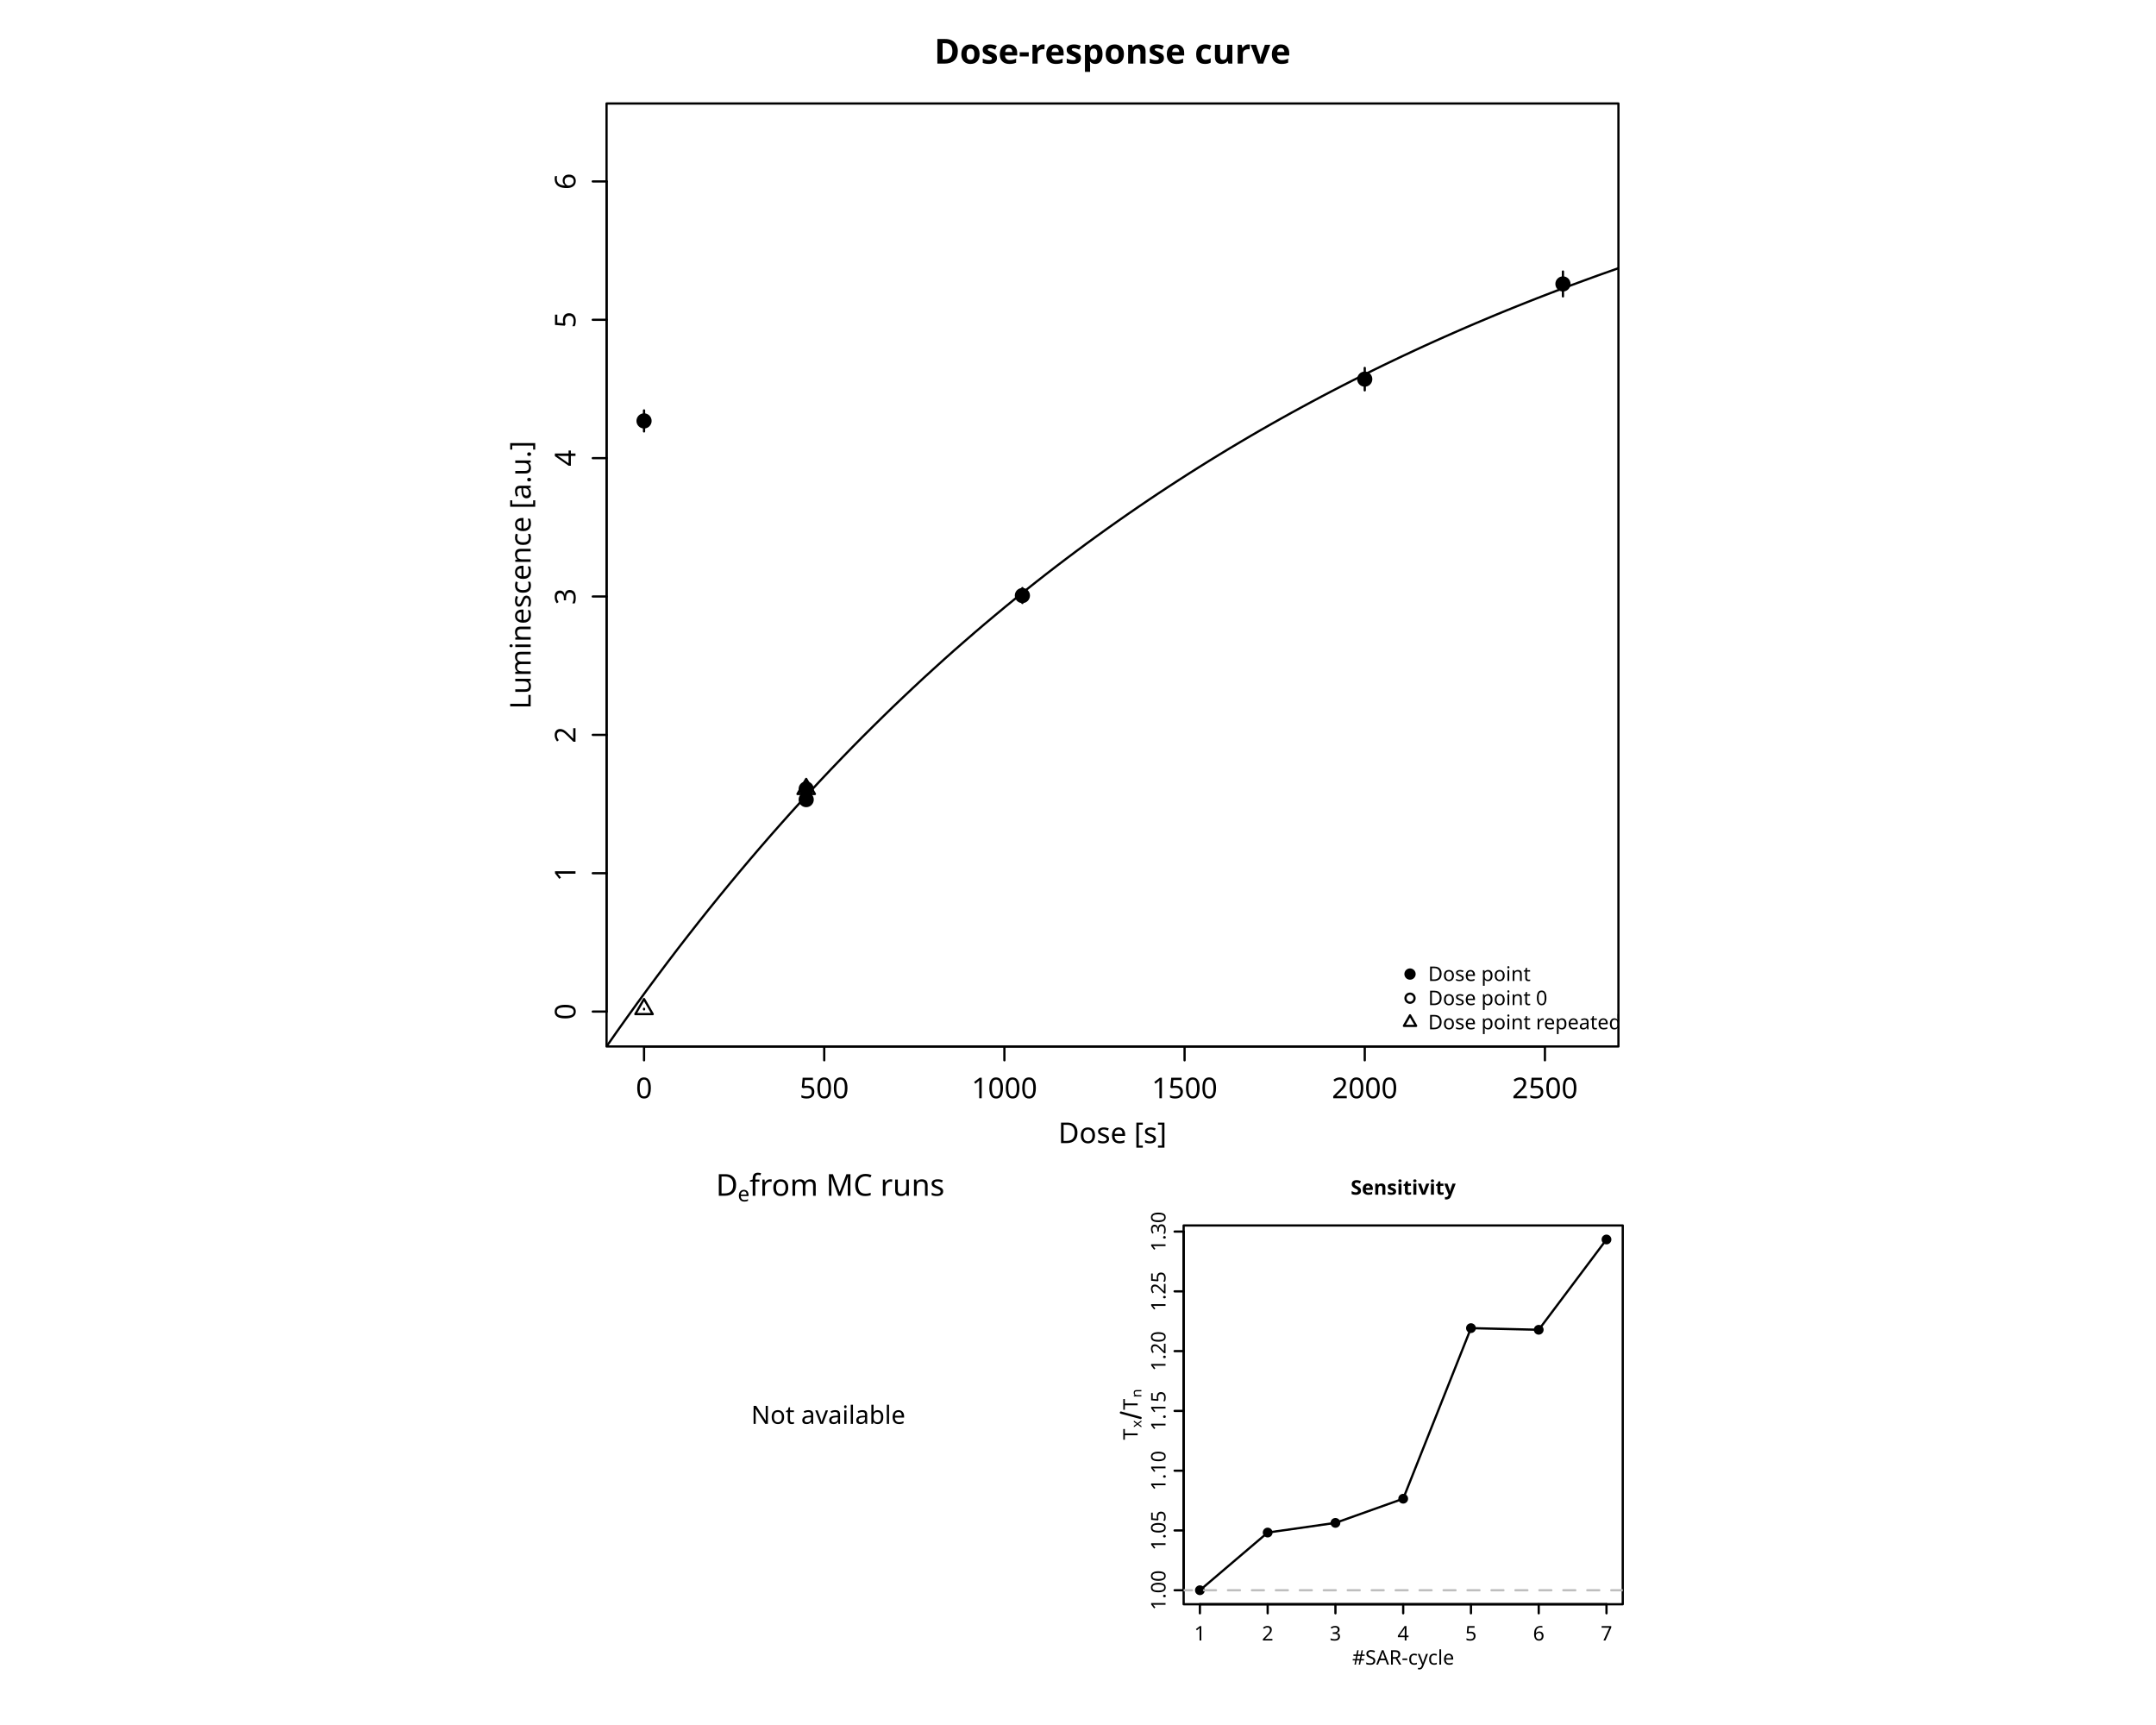
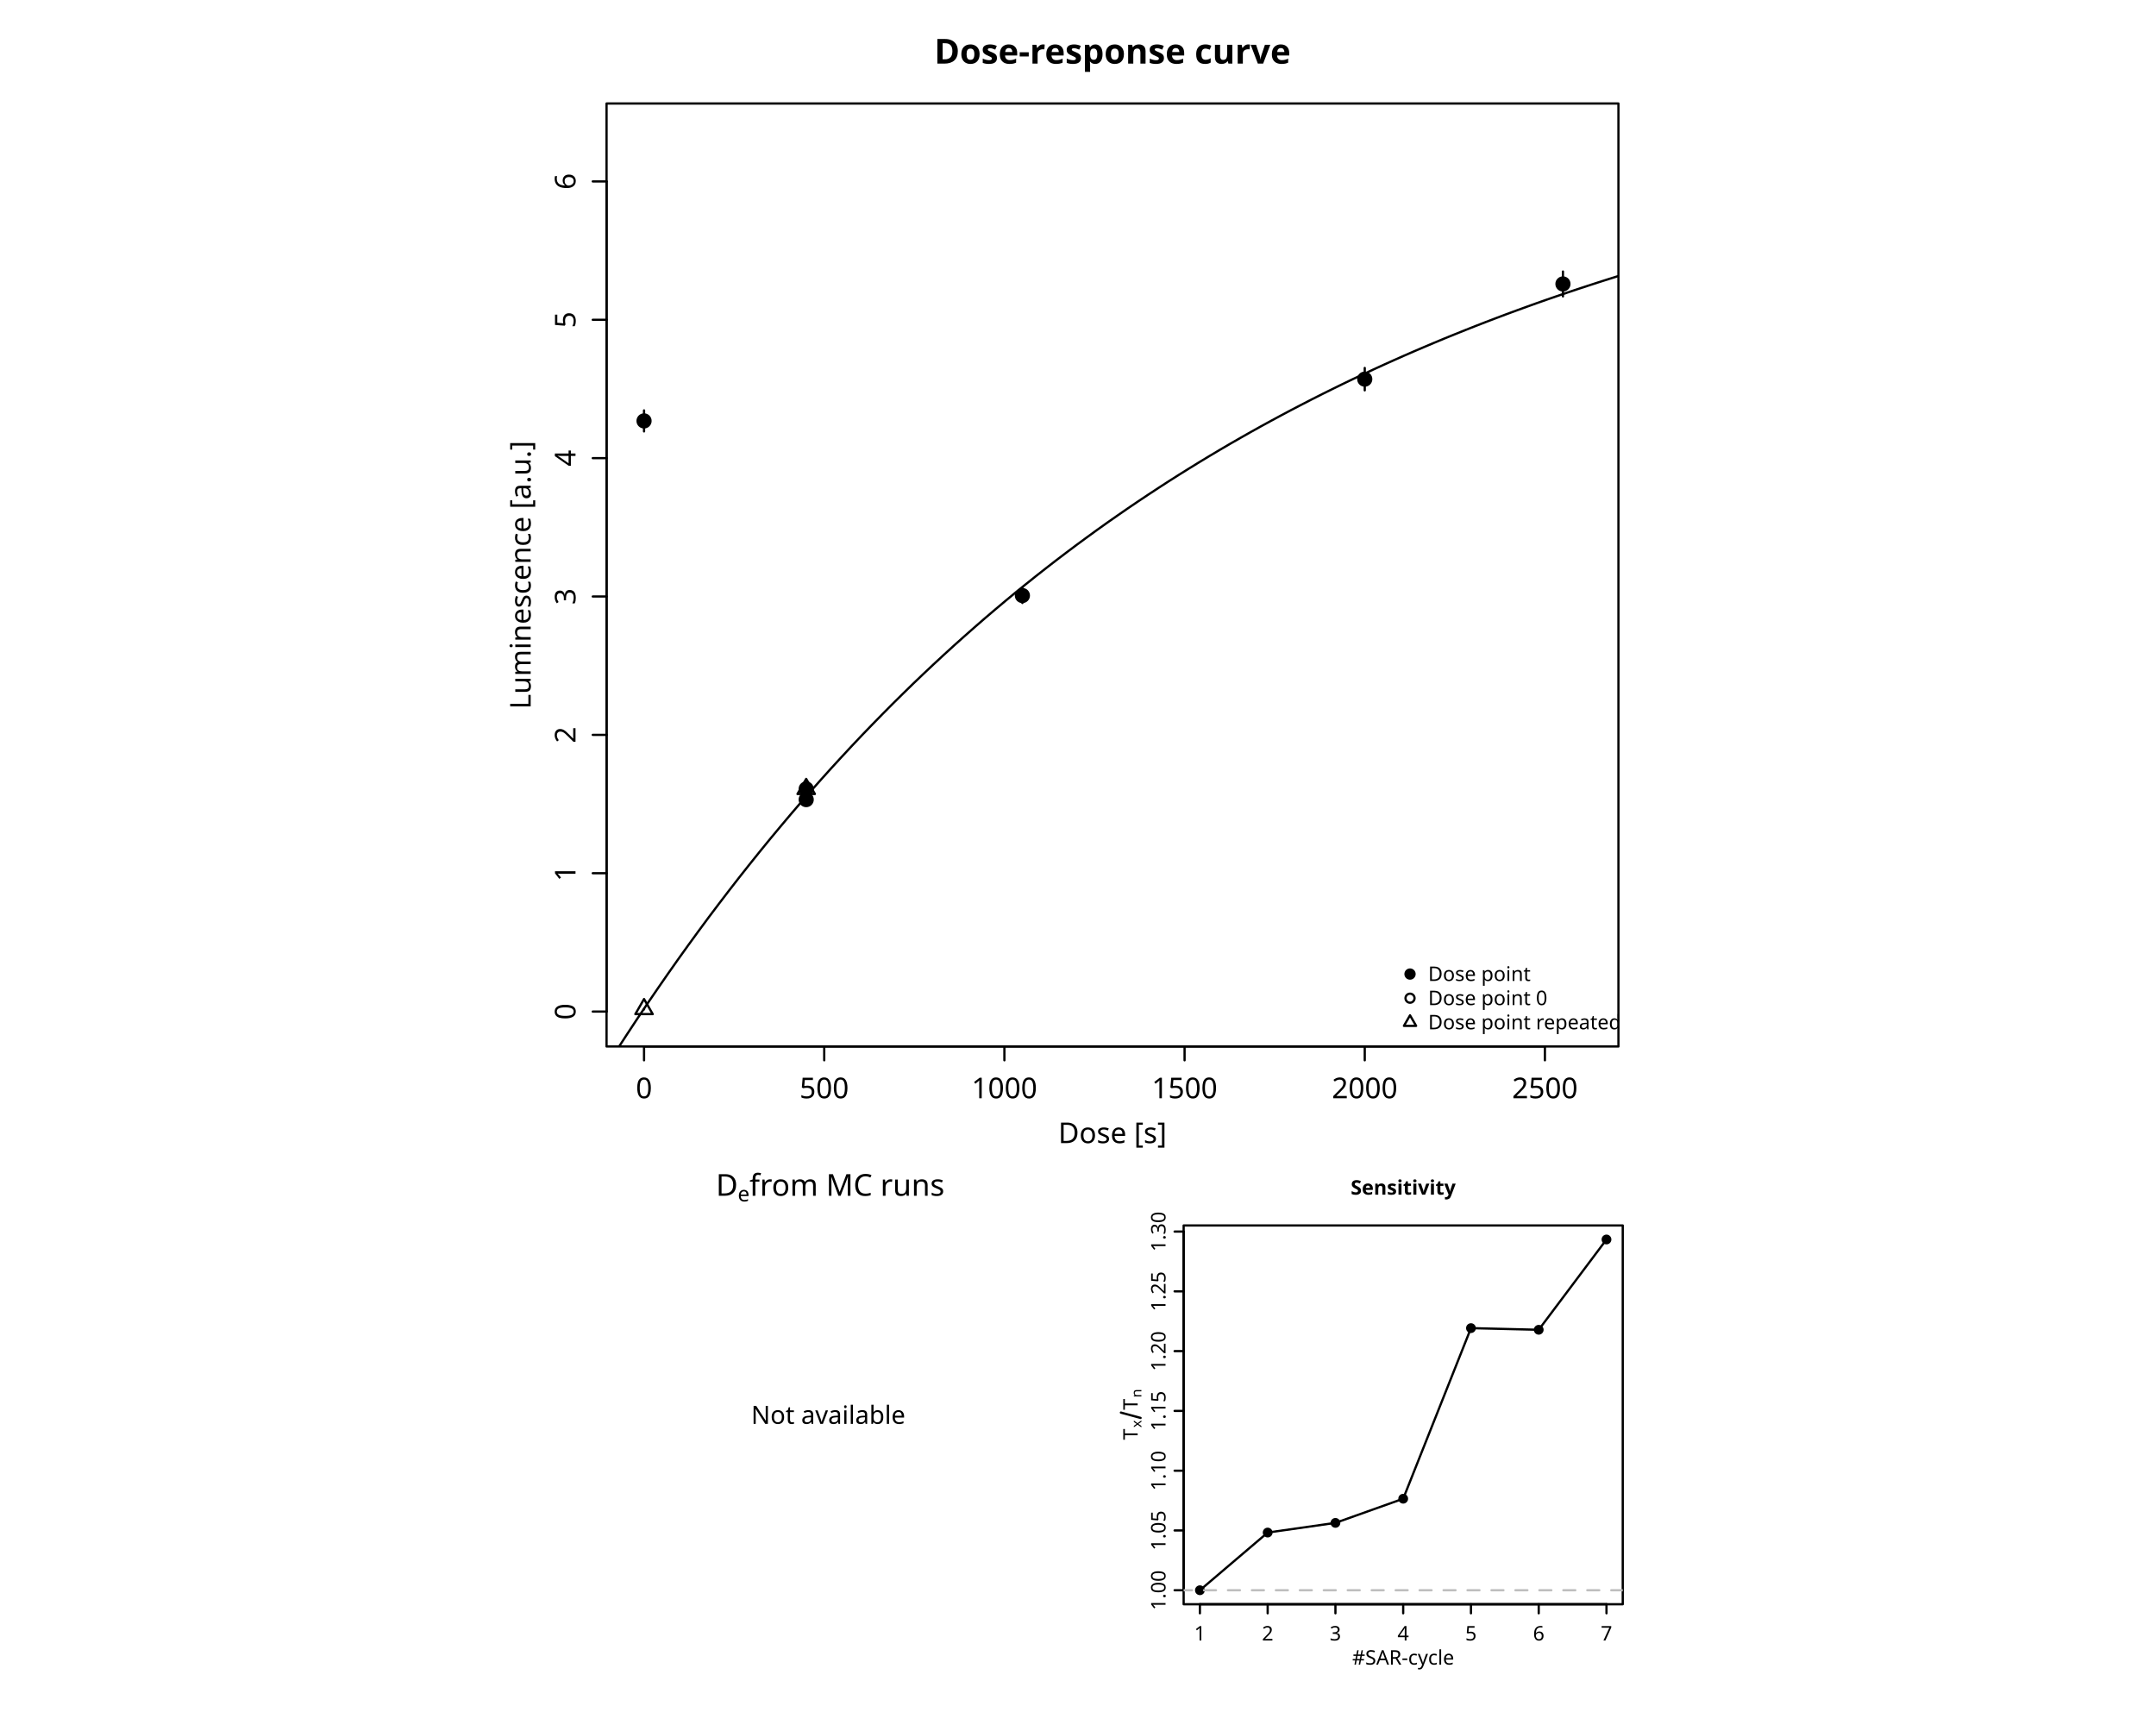
<svg xmlns="http://www.w3.org/2000/svg" class="svglite" data-engine-version="2.0" width="720.00pt" height="576.00pt" viewBox="0 0 720.00 576.00">
  <defs>
    <style type="text/css">
    .svglite line, .svglite polyline, .svglite polygon, .svglite path, .svglite rect, .svglite circle {
      fill: none;
      stroke: #000000;
      stroke-linecap: round;
      stroke-linejoin: round;
      stroke-miterlimit: 10.00;
    }
  </style>
  </defs>
  <rect width="100%" height="100%" style="stroke: none; fill: #FFFFFF;" />
  <defs>
    <clipPath id="cpMC4wMHw3MjAuMDB8MC4wMHw1NzYuMDA=">
      <rect x="0.00" y="0.00" width="720.00" height="576.00" />
    </clipPath>
  </defs>
  <g clip-path="url(#cpMC4wMHw3MjAuMDB8MC4wMHw1NzYuMDA=)">
</g>
  <defs>
    <clipPath id="cpMjAyLjU2fDU0MC40OHwzNC41NnwzNDkuNDQ=">
      <rect x="202.56" y="34.56" width="337.92" height="314.88" />
    </clipPath>
  </defs>
  <g clip-path="url(#cpMjAyLjU2fDU0MC40OHwzNC41NnwzNDkuNDQ=)">
    <circle cx="215.08" cy="140.55" r="2.16" style="stroke-width: 0.75; fill: #000000;" />
    <circle cx="269.23" cy="267.00" r="2.16" style="stroke-width: 0.75; fill: #000000;" />
    <circle cx="341.43" cy="198.86" r="2.16" style="stroke-width: 0.75; fill: #000000;" />
    <circle cx="455.76" cy="126.60" r="2.16" style="stroke-width: 0.75; fill: #000000;" />
    <circle cx="521.95" cy="94.81" r="2.16" style="stroke-width: 0.75; fill: #000000;" />
    <circle cx="269.23" cy="263.44" r="2.16" style="stroke-width: 0.75; fill: #000000;" />
  </g>
  <g clip-path="url(#cpMC4wMHw3MjAuMDB8MC4wMHw1NzYuMDA=)">
    <line x1="215.08" y1="349.44" x2="515.93" y2="349.44" style="stroke-width: 0.75;" />
    <line x1="215.08" y1="349.44" x2="215.08" y2="354.05" style="stroke-width: 0.75;" />
    <line x1="275.25" y1="349.44" x2="275.25" y2="354.05" style="stroke-width: 0.75;" />
    <line x1="335.42" y1="349.44" x2="335.42" y2="354.05" style="stroke-width: 0.75;" />
    <line x1="395.59" y1="349.44" x2="395.59" y2="354.05" style="stroke-width: 0.75;" />
    <line x1="455.76" y1="349.44" x2="455.76" y2="354.05" style="stroke-width: 0.75;" />
    <line x1="515.93" y1="349.44" x2="515.93" y2="354.05" style="stroke-width: 0.75;" />
    <text x="215.08" y="366.72" text-anchor="middle" style="font-size: 9.60px; font-family: sans;" textLength="5.34px" lengthAdjust="spacingAndGlyphs">0</text>
    <text x="275.25" y="366.72" text-anchor="middle" style="font-size: 9.60px; font-family: sans;" textLength="16.02px" lengthAdjust="spacingAndGlyphs">500</text>
    <text x="335.42" y="366.72" text-anchor="middle" style="font-size: 9.60px; font-family: sans;" textLength="21.36px" lengthAdjust="spacingAndGlyphs">1000</text>
    <text x="395.59" y="366.72" text-anchor="middle" style="font-size: 9.60px; font-family: sans;" textLength="21.36px" lengthAdjust="spacingAndGlyphs">1500</text>
    <text x="455.76" y="366.72" text-anchor="middle" style="font-size: 9.60px; font-family: sans;" textLength="21.36px" lengthAdjust="spacingAndGlyphs">2000</text>
    <text x="515.93" y="366.72" text-anchor="middle" style="font-size: 9.60px; font-family: sans;" textLength="21.36px" lengthAdjust="spacingAndGlyphs">2500</text>
    <line x1="202.56" y1="337.78" x2="202.56" y2="60.58" style="stroke-width: 0.75;" />
    <line x1="202.56" y1="337.78" x2="197.95" y2="337.78" style="stroke-width: 0.75;" />
    <line x1="202.56" y1="291.58" x2="197.95" y2="291.58" style="stroke-width: 0.75;" />
    <line x1="202.56" y1="245.38" x2="197.95" y2="245.38" style="stroke-width: 0.75;" />
    <line x1="202.56" y1="199.18" x2="197.95" y2="199.18" style="stroke-width: 0.75;" />
    <line x1="202.56" y1="152.98" x2="197.95" y2="152.98" style="stroke-width: 0.75;" />
    <line x1="202.56" y1="106.78" x2="197.95" y2="106.78" style="stroke-width: 0.75;" />
    <line x1="202.56" y1="60.58" x2="197.95" y2="60.58" style="stroke-width: 0.75;" />
    <text transform="translate(192.19,337.78) rotate(-90)" text-anchor="middle" style="font-size: 9.60px; font-family: sans;" textLength="5.34px" lengthAdjust="spacingAndGlyphs">0</text>
    <text transform="translate(192.19,291.58) rotate(-90)" text-anchor="middle" style="font-size: 9.60px; font-family: sans;" textLength="5.34px" lengthAdjust="spacingAndGlyphs">1</text>
    <text transform="translate(192.19,245.38) rotate(-90)" text-anchor="middle" style="font-size: 9.60px; font-family: sans;" textLength="5.34px" lengthAdjust="spacingAndGlyphs">2</text>
    <text transform="translate(192.19,199.18) rotate(-90)" text-anchor="middle" style="font-size: 9.60px; font-family: sans;" textLength="5.34px" lengthAdjust="spacingAndGlyphs">3</text>
    <text transform="translate(192.19,152.98) rotate(-90)" text-anchor="middle" style="font-size: 9.60px; font-family: sans;" textLength="5.34px" lengthAdjust="spacingAndGlyphs">4</text>
    <text transform="translate(192.19,106.78) rotate(-90)" text-anchor="middle" style="font-size: 9.60px; font-family: sans;" textLength="5.34px" lengthAdjust="spacingAndGlyphs">5</text>
    <text transform="translate(192.19,60.58) rotate(-90)" text-anchor="middle" style="font-size: 9.60px; font-family: sans;" textLength="5.34px" lengthAdjust="spacingAndGlyphs">6</text>
    <polygon points="202.56,349.44 540.48,349.44 540.48,34.56 202.56,34.56 " style="stroke-width: 0.75; fill: none;" />
  </g>
  <defs>
    <clipPath id="cpMTY4LjAwfDU1Mi4wMHwwLjAwfDM4NC4wMA==">
      <rect x="168.00" y="0.00" width="384.00" height="384.00" />
    </clipPath>
  </defs>
  <g clip-path="url(#cpMTY4LjAwfDU1Mi4wMHwwLjAwfDM4NC4wMA==)">
    <text x="371.52" y="381.70" text-anchor="middle" style="font-size: 9.60px; font-family: sans;" textLength="35.22px" lengthAdjust="spacingAndGlyphs">Dose [s]</text>
    <text transform="translate(177.22,192.00) rotate(-90)" text-anchor="middle" style="font-size: 9.60px; font-family: sans;" textLength="85.93px" lengthAdjust="spacingAndGlyphs">Luminescence [a.u.]</text>
    <text x="371.52" y="21.24" text-anchor="middle" style="font-size: 11.52px; font-weight: bold; font-family: sans;" textLength="109.52px" lengthAdjust="spacingAndGlyphs">Dose-response curve</text>
  </g>
  <g clip-path="url(#cpMjAyLjU2fDU0MC40OHwzNC41NnwzNDkuNDQ=)">
-     <polyline points="202.56,349.42 205.97,344.54 209.39,339.74 212.80,335.00 215.08,331.88 216.21,330.33 219.63,325.72 223.04,321.18 226.45,316.70 229.87,312.29 233.28,307.94 236.69,303.66 240.11,299.43 243.52,295.27 246.93,291.16 250.35,287.11 253.76,283.12 257.17,279.19 260.59,275.31 264.00,271.48 267.41,267.72 270.83,264.00 274.24,260.34 277.65,256.73 281.07,253.17 284.48,249.66 287.89,246.20 291.31,242.80 294.72,239.44 298.13,236.12 301.55,232.86 304.96,229.64 308.37,226.46 311.79,223.34 315.20,220.25 318.61,217.21 322.03,214.22 325.44,211.26 328.85,208.35 332.27,205.48 335.68,202.65 339.09,199.86 342.51,197.11 345.92,194.40 349.33,191.73 352.75,189.09 356.16,186.50 359.57,183.94 362.99,181.41 366.40,178.93 369.81,176.48 373.23,174.06 376.64,171.68 380.05,169.33 383.47,167.01 386.88,164.73 390.29,162.48 393.71,160.26 397.12,158.07 400.53,155.92 403.95,153.79 407.36,151.70 410.77,149.63 414.19,147.60 417.60,145.59 421.01,143.61 424.43,141.66 427.84,139.74 431.25,137.85 434.67,135.98 438.08,134.14 441.49,132.32 444.91,130.53 448.32,128.77 451.73,127.03 455.15,125.32 458.56,123.63 461.97,121.96 465.39,120.32 468.80,118.70 472.21,117.11 475.63,115.53 479.04,113.98 482.45,112.46 485.87,110.95 489.28,109.46 492.69,108.00 496.11,106.56 499.52,105.13 502.93,103.73 506.35,102.35 509.76,100.99 513.17,99.64 516.59,98.32 520.00,97.01 523.41,95.73 526.83,94.46 530.24,93.21 533.65,91.97 537.07,90.76 540.48,89.56 " style="stroke-width: 0.75;" />
+     <polyline points="202.56,355.98 205.97,350.64 209.39,345.38 212.80,340.21 215.08,336.81 216.21,335.12 219.63,330.12 223.04,325.19 226.45,320.35 229.87,315.58 233.28,310.90 236.69,306.28 240.11,301.75 243.52,297.29 246.93,292.90 250.35,288.58 253.76,284.33 257.17,280.15 260.59,276.04 264.00,271.99 267.41,268.01 270.83,264.10 274.24,260.25 277.65,256.46 281.07,252.74 284.48,249.07 287.89,245.46 291.31,241.92 294.72,238.43 298.13,234.99 301.55,231.62 304.96,228.29 308.37,225.03 311.79,221.81 315.20,218.65 318.61,215.54 322.03,212.48 325.44,209.47 328.85,206.50 332.27,203.59 335.68,200.72 339.09,197.90 342.51,195.13 345.92,192.40 349.33,189.72 352.75,187.07 356.16,184.48 359.57,181.92 362.99,179.41 366.40,176.93 369.81,174.50 373.23,172.11 376.64,169.75 380.05,167.44 383.47,165.16 386.88,162.92 390.29,160.71 393.71,158.54 397.12,156.41 400.53,154.31 403.95,152.24 407.36,150.21 410.77,148.21 414.19,146.25 417.60,144.31 421.01,142.41 424.43,140.54 427.84,138.70 431.25,136.89 434.67,135.11 438.08,133.35 441.49,131.63 444.91,129.93 448.32,128.26 451.73,126.62 455.15,125.01 458.56,123.42 461.97,121.86 465.39,120.32 468.80,118.81 472.21,117.32 475.63,115.86 479.04,114.42 482.45,113.00 485.87,111.61 489.28,110.24 492.69,108.89 496.11,107.56 499.52,106.26 502.93,104.97 506.35,103.71 509.76,102.47 513.17,101.24 516.59,100.04 520.00,98.86 523.41,97.70 526.83,96.55 530.24,95.43 533.65,94.32 537.07,93.23 540.48,92.16 " style="stroke-width: 0.75;" />
    <line x1="215.08" y1="144.06" x2="215.08" y2="137.04" style="stroke-width: 0.75;" />
    <line x1="269.23" y1="268.34" x2="269.23" y2="265.66" style="stroke-width: 0.75;" />
    <line x1="341.43" y1="201.35" x2="341.43" y2="196.36" style="stroke-width: 0.75;" />
    <line x1="455.76" y1="130.34" x2="455.76" y2="122.86" style="stroke-width: 0.75;" />
    <line x1="521.95" y1="98.97" x2="521.95" y2="90.66" style="stroke-width: 0.75;" />
    <line x1="269.23" y1="264.78" x2="269.23" y2="262.10" style="stroke-width: 0.75;" />
    <line x1="215.08" y1="337.04" x2="215.08" y2="336.85" style="stroke-width: 0.75;" />
    <polygon points="269.23,260.08 272.14,265.12 266.32,265.12 " style="stroke-width: 0.75; fill: none;" />
    <polygon points="215.08,333.59 217.98,338.63 212.17,338.63 " style="stroke-width: 0.75; fill: none;" />
  </g>
  <g clip-path="url(#cpMC4wMHw3MjAuMDB8MC4wMHw1NzYuMDA=)">
</g>
  <g clip-path="url(#cpMjAyLjU2fDU0MC40OHwzNC41NnwzNDkuNDQ=)">
    <circle cx="470.88" cy="325.25" r="1.51" style="stroke-width: 0.75; fill: #000000;" />
    <circle cx="470.88" cy="333.31" r="1.51" style="stroke-width: 0.75;" />
    <polygon points="470.88,339.02 472.92,342.55 468.84,342.55 " style="stroke-width: 0.75; fill: none;" />
    <text x="476.93" y="327.56" style="font-size: 6.72px; font-family: sans;" textLength="32.13px" lengthAdjust="spacingAndGlyphs">Dose point</text>
    <text x="476.93" y="335.62" style="font-size: 6.72px; font-family: sans;" textLength="37.74px" lengthAdjust="spacingAndGlyphs">Dose point 0</text>
    <text x="476.93" y="343.69" style="font-size: 6.72px; font-family: sans;" textLength="60.53px" lengthAdjust="spacingAndGlyphs">Dose point repeated</text>
  </g>
  <defs>
    <clipPath id="cpMjAzLjI4fDM0OS45Mnw0MDkuMjB8NTM1LjY4">
      <rect x="203.28" y="409.20" width="146.64" height="126.48" />
    </clipPath>
  </defs>
  <g clip-path="url(#cpMjAzLjI4fDM0OS45Mnw0MDkuMjB8NTM1LjY4)">
</g>
  <defs>
    <clipPath id="cpMTY4LjAwfDM2MC4wMHwzODQuMDB8NTc2LjAw">
      <rect x="168.00" y="384.00" width="192.00" height="192.00" />
    </clipPath>
  </defs>
  <g clip-path="url(#cpMTY4LjAwfDM2MC4wMHwzODQuMDB8NTc2LjAw)">
    <text x="239.07" y="399.28" style="font-size: 10.08px; font-family: sans;" textLength="7.28px" lengthAdjust="spacingAndGlyphs">D</text>
    <text x="246.35" y="401.15" style="font-size: 7.06px; font-family: sans;" textLength="3.92px" lengthAdjust="spacingAndGlyphs">e</text>
    <text x="250.27" y="399.28" style="font-size: 10.08px; font-family: sans;" textLength="63.86px" lengthAdjust="spacingAndGlyphs"> from MC runs</text>
  </g>
  <g clip-path="url(#cpMC4wMHw3MjAuMDB8MC4wMHw1NzYuMDA=)">
    <text x="276.60" y="475.44" text-anchor="middle" style="font-size: 8.40px; font-family: sans;" textLength="48.57px" lengthAdjust="spacingAndGlyphs">Not available</text>
  </g>
  <defs>
    <clipPath id="cpMzk1LjI4fDU0MS45Mnw0MDkuMjB8NTM1LjY4">
      <rect x="395.28" y="409.20" width="146.64" height="126.48" />
    </clipPath>
  </defs>
  <g clip-path="url(#cpMzk1LjI4fDU0MS45Mnw0MDkuMjB8NTM1LjY4)">
</g>
  <g clip-path="url(#cpMC4wMHw3MjAuMDB8MC4wMHw1NzYuMDA=)">
    <polyline points="400.71,531.00 423.34,511.74 445.97,508.51 468.60,500.44 491.23,443.48 513.86,444.03 536.49,413.88 " style="stroke-width: 0.75;" />
    <circle cx="400.71" cy="531.00" r="1.26" style="stroke-width: 0.75; fill: #000000;" />
    <circle cx="423.34" cy="511.74" r="1.26" style="stroke-width: 0.75; fill: #000000;" />
    <circle cx="445.97" cy="508.51" r="1.26" style="stroke-width: 0.75; fill: #000000;" />
    <circle cx="468.60" cy="500.44" r="1.26" style="stroke-width: 0.75; fill: #000000;" />
    <circle cx="491.23" cy="443.48" r="1.26" style="stroke-width: 0.75; fill: #000000;" />
    <circle cx="513.86" cy="444.03" r="1.26" style="stroke-width: 0.75; fill: #000000;" />
    <circle cx="536.49" cy="413.88" r="1.26" style="stroke-width: 0.75; fill: #000000;" />
    <line x1="400.71" y1="535.68" x2="536.49" y2="535.68" style="stroke-width: 0.75;" />
    <line x1="400.71" y1="535.68" x2="400.71" y2="538.70" style="stroke-width: 0.75;" />
    <line x1="423.34" y1="535.68" x2="423.34" y2="538.70" style="stroke-width: 0.75;" />
    <line x1="445.97" y1="535.68" x2="445.97" y2="538.70" style="stroke-width: 0.75;" />
    <line x1="468.60" y1="535.68" x2="468.60" y2="538.70" style="stroke-width: 0.75;" />
    <line x1="491.23" y1="535.68" x2="491.23" y2="538.70" style="stroke-width: 0.75;" />
    <line x1="513.86" y1="535.68" x2="513.86" y2="538.70" style="stroke-width: 0.75;" />
    <line x1="536.49" y1="535.68" x2="536.49" y2="538.70" style="stroke-width: 0.75;" />
    <text x="400.71" y="547.78" text-anchor="middle" style="font-size: 6.72px; font-family: sans;" textLength="3.74px" lengthAdjust="spacingAndGlyphs">1</text>
    <text x="423.34" y="547.78" text-anchor="middle" style="font-size: 6.72px; font-family: sans;" textLength="3.74px" lengthAdjust="spacingAndGlyphs">2</text>
    <text x="445.97" y="547.78" text-anchor="middle" style="font-size: 6.72px; font-family: sans;" textLength="3.74px" lengthAdjust="spacingAndGlyphs">3</text>
    <text x="468.60" y="547.78" text-anchor="middle" style="font-size: 6.72px; font-family: sans;" textLength="3.74px" lengthAdjust="spacingAndGlyphs">4</text>
    <text x="491.23" y="547.78" text-anchor="middle" style="font-size: 6.72px; font-family: sans;" textLength="3.74px" lengthAdjust="spacingAndGlyphs">5</text>
    <text x="513.86" y="547.78" text-anchor="middle" style="font-size: 6.72px; font-family: sans;" textLength="3.74px" lengthAdjust="spacingAndGlyphs">6</text>
    <text x="536.49" y="547.78" text-anchor="middle" style="font-size: 6.72px; font-family: sans;" textLength="3.74px" lengthAdjust="spacingAndGlyphs">7</text>
    <line x1="395.28" y1="531.00" x2="395.28" y2="411.24" style="stroke-width: 0.75;" />
    <line x1="395.28" y1="531.00" x2="392.26" y2="531.00" style="stroke-width: 0.75;" />
    <line x1="395.28" y1="511.04" x2="392.26" y2="511.04" style="stroke-width: 0.75;" />
    <line x1="395.28" y1="491.08" x2="392.26" y2="491.08" style="stroke-width: 0.75;" />
    <line x1="395.28" y1="471.12" x2="392.26" y2="471.12" style="stroke-width: 0.75;" />
    <line x1="395.28" y1="451.16" x2="392.26" y2="451.16" style="stroke-width: 0.75;" />
    <line x1="395.28" y1="431.20" x2="392.26" y2="431.20" style="stroke-width: 0.75;" />
    <line x1="395.28" y1="411.24" x2="392.26" y2="411.24" style="stroke-width: 0.75;" />
    <text transform="translate(389.23,531.00) rotate(-90)" text-anchor="middle" style="font-size: 6.72px; font-family: sans;" textLength="13.08px" lengthAdjust="spacingAndGlyphs">1.00</text>
    <text transform="translate(389.23,511.04) rotate(-90)" text-anchor="middle" style="font-size: 6.72px; font-family: sans;" textLength="13.08px" lengthAdjust="spacingAndGlyphs">1.05</text>
    <text transform="translate(389.23,491.08) rotate(-90)" text-anchor="middle" style="font-size: 6.72px; font-family: sans;" textLength="13.08px" lengthAdjust="spacingAndGlyphs">1.10</text>
    <text transform="translate(389.23,471.12) rotate(-90)" text-anchor="middle" style="font-size: 6.72px; font-family: sans;" textLength="13.08px" lengthAdjust="spacingAndGlyphs">1.15</text>
    <text transform="translate(389.23,451.16) rotate(-90)" text-anchor="middle" style="font-size: 6.72px; font-family: sans;" textLength="13.08px" lengthAdjust="spacingAndGlyphs">1.20</text>
    <text transform="translate(389.23,431.20) rotate(-90)" text-anchor="middle" style="font-size: 6.72px; font-family: sans;" textLength="13.08px" lengthAdjust="spacingAndGlyphs">1.25</text>
    <text transform="translate(389.23,411.24) rotate(-90)" text-anchor="middle" style="font-size: 6.72px; font-family: sans;" textLength="13.08px" lengthAdjust="spacingAndGlyphs">1.30</text>
    <polygon points="395.28,535.68 541.92,535.68 541.92,409.20 395.28,409.20 " style="stroke-width: 0.75; fill: none;" />
    <text x="468.60" y="398.91" text-anchor="middle" style="font-size: 6.72px; font-weight: bold; font-family: sans;" textLength="30.26px" lengthAdjust="spacingAndGlyphs">Sensitivity</text>
    <text x="468.60" y="555.84" text-anchor="middle" style="font-size: 6.72px; font-family: sans;" textLength="35.11px" lengthAdjust="spacingAndGlyphs">#SAR-cycle</text>
    <text transform="translate(379.92,480.81) rotate(-90)" style="font-size: 6.72px; font-family: sans;" textLength="4.10px" lengthAdjust="spacingAndGlyphs">T</text>
    <text transform="translate(381.17,476.70) rotate(-90)" style="font-size: 4.70px; font-family: sans;" textLength="2.35px" lengthAdjust="spacingAndGlyphs">x</text>
    <polyline points="380.90,473.46 374.33,471.68 " style="stroke-width: 0.75;" />
    <text transform="translate(379.92,470.80) rotate(-90)" style="font-size: 6.72px; font-family: sans;" textLength="4.10px" lengthAdjust="spacingAndGlyphs">T</text>
    <text transform="translate(381.17,466.69) rotate(-90)" style="font-size: 4.70px; font-family: sans;" textLength="2.62px" lengthAdjust="spacingAndGlyphs">n</text>
  </g>
  <g clip-path="url(#cpMzk1LjI4fDU0MS45Mnw0MDkuMjB8NTM1LjY4)">
    <polyline points="378.08,531.00 559.12,531.00 " style="stroke-width: 0.75; stroke: #BEBEBE; stroke-dasharray: 4.00,4.00;" />
  </g>
  <defs>
    <clipPath id="cpNTkuMDR8Njg5Ljc2fDU5LjA0fDUwMi41Ng==">
      <rect x="59.04" y="59.04" width="630.72" height="443.52" />
    </clipPath>
  </defs>
  <g clip-path="url(#cpNTkuMDR8Njg5Ljc2fDU5LjA0fDUwMi41Ng==)">
</g>
</svg>
